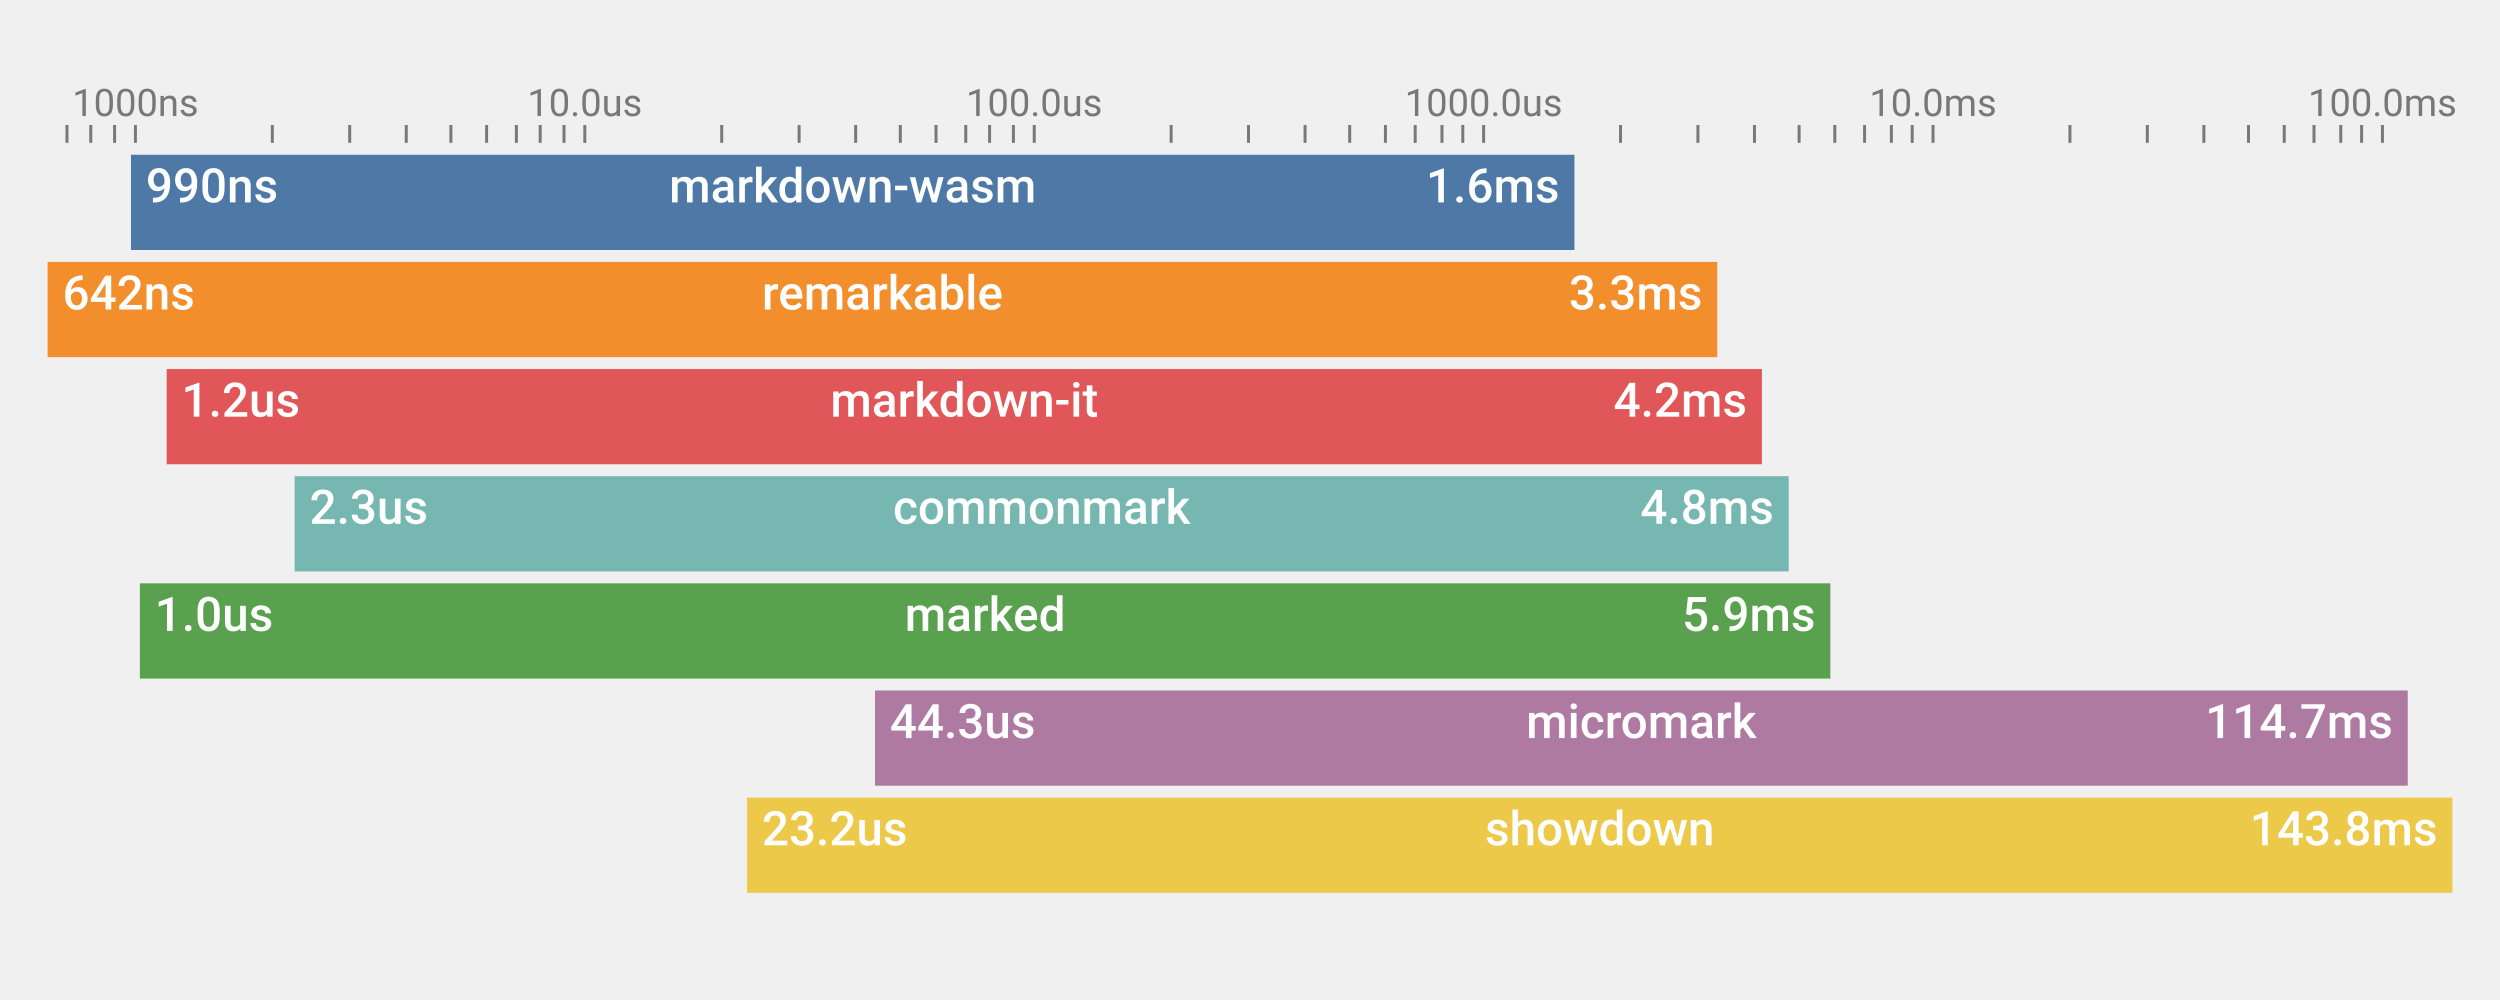
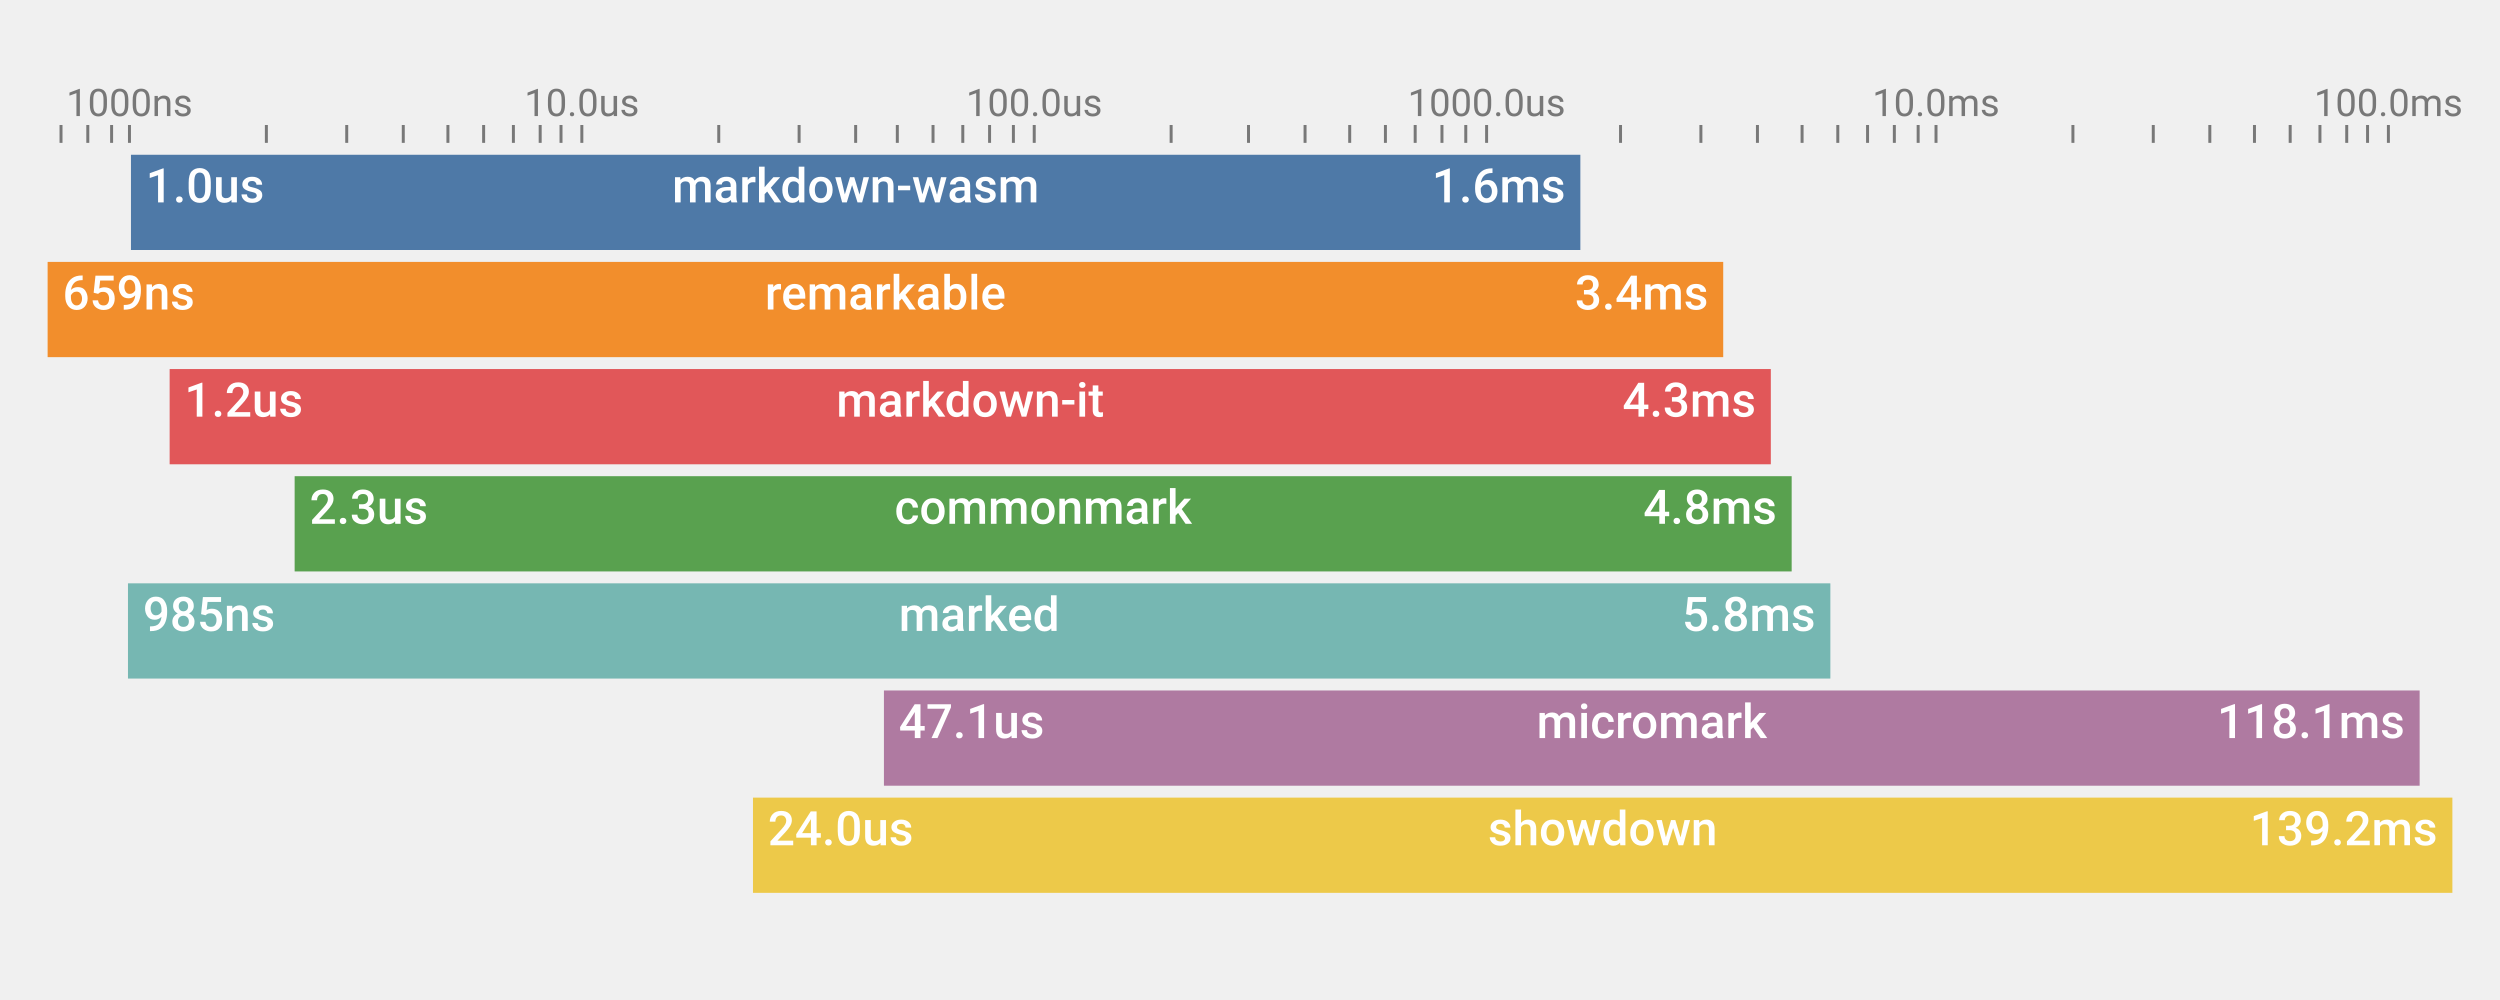
<svg xmlns="http://www.w3.org/2000/svg" width="840" height="336" font-family="system-ui,-apple-system,&quot;Segoe UI&quot;,Roboto,&quot;Helvetica Neue&quot;,&quot;Noto Sans&quot;,&quot;Liberation Sans&quot;,Arial,sans-serif" font-size="16">
-   <path fill="#4e79a7" d="M44 52h485v32H44z" />
-   <path fill="#f28e2c" d="M16 88h561v32H16z" />
-   <path fill="#e15759" d="M56 124h536v32H56z" />
-   <path fill="#76b7b2" d="M99 160h502v32H99z" />
-   <path fill="#59a14f" d="M47 196h568v32H47z" />
-   <path fill="#af7aa1" d="M294 232h515v32H294z" />
-   <path fill="#edc949" d="M251 268h573v32H251z" />
+   <path fill="#4e79a7" d="M44 52h487v32H44z" />
+   <path fill="#f28e2c" d="M16 88h563v32H16z" />
+   <path fill="#e15759" d="M57 124h538v32H57z" />
+   <path fill="#59a14f" d="M99 160h503v32H99z" />
+   <path fill="#76b7b2" d="M43 196h572v32H43z" />
+   <path fill="#af7aa1" d="M297 232h516v32H297z" />
+   <path fill="#edc949" d="M253 268h571v32H253z" />
  <g fill="#fff" font-weight="500" text-anchor="middle">
-     <text x="286.5" y="68" alignment-baseline="central">markdown-wasm</text>
-     <text x="296.5" y="104" alignment-baseline="central">remarkable</text>
-     <text x="324" y="140" alignment-baseline="central">markdown-it</text>
-     <text x="350" y="176" alignment-baseline="central">commonmark</text>
-     <text x="331" y="212" alignment-baseline="central">marked</text>
-     <text x="551.5" y="248" alignment-baseline="central">micromark</text>
-     <text x="537.5" y="284" alignment-baseline="central">showdown</text>
+     <text x="287.5" y="68" alignment-baseline="central">markdown-wasm</text>
+     <text x="297.5" y="104" alignment-baseline="central">remarkable</text>
+     <text x="326" y="140" alignment-baseline="central">markdown-it</text>
+     <text x="350.5" y="176" alignment-baseline="central">commonmark</text>
+     <text x="329" y="212" alignment-baseline="central">marked</text>
+     <text x="555" y="248" alignment-baseline="central">micromark</text>
+     <text x="538.5" y="284" alignment-baseline="central">showdown</text>
  </g>
  <g fill="#fff" font-weight="500">
-     <text x="44" y="68" alignment-baseline="central" dx="5">990ns</text>
-     <text x="16" y="104" alignment-baseline="central" dx="5">642ns</text>
-     <text x="56" y="140" alignment-baseline="central" dx="5">1.2us</text>
+     <text x="44" y="68" alignment-baseline="central" dx="5">1.0us</text>
+     <text x="16" y="104" alignment-baseline="central" dx="5">659ns</text>
+     <text x="57" y="140" alignment-baseline="central" dx="5">1.2us</text>
    <text x="99" y="176" alignment-baseline="central" dx="5">2.3us</text>
-     <text x="47" y="212" alignment-baseline="central" dx="5">1.0us</text>
-     <text x="294" y="248" alignment-baseline="central" dx="5">44.3us</text>
-     <text x="251" y="284" alignment-baseline="central" dx="5">23.2us</text>
+     <text x="43" y="212" alignment-baseline="central" dx="5">985ns</text>
+     <text x="297" y="248" alignment-baseline="central" dx="5">47.1us</text>
+     <text x="253" y="284" alignment-baseline="central" dx="5">24.0us</text>
  </g>
  <g fill="#fff" font-weight="500" text-anchor="end">
-     <text x="529" y="68" alignment-baseline="central" dx="-5">1.6ms</text>
-     <text x="577" y="104" alignment-baseline="central" dx="-5">3.3ms</text>
-     <text x="592" y="140" alignment-baseline="central" dx="-5">4.2ms</text>
-     <text x="601" y="176" alignment-baseline="central" dx="-5">4.8ms</text>
-     <text x="615" y="212" alignment-baseline="central" dx="-5">5.9ms</text>
-     <text x="809" y="248" alignment-baseline="central" dx="-5">114.7ms</text>
-     <text x="824" y="284" alignment-baseline="central" dx="-5">143.8ms</text>
+     <text x="531" y="68" alignment-baseline="central" dx="-5">1.6ms</text>
+     <text x="579" y="104" alignment-baseline="central" dx="-5">3.4ms</text>
+     <text x="595" y="140" alignment-baseline="central" dx="-5">4.3ms</text>
+     <text x="602" y="176" alignment-baseline="central" dx="-5">4.8ms</text>
+     <text x="615" y="212" alignment-baseline="central" dx="-5">5.8ms</text>
+     <text x="813" y="248" alignment-baseline="central" dx="-5">118.1ms</text>
+     <text x="824" y="284" alignment-baseline="central" dx="-5">139.2ms</text>
  </g>
  <g fill="none" font-size="12.8" opacity=".5" text-anchor="middle">
-     <path stroke="currentColor" d="M22.5 48v-6m8 6v-6m8 6v-6" class="tick" opacity="1" />
+     <path stroke="currentColor" d="M20.5 48v-6m9 6v-6m8 6v-6" class="tick" opacity="1" />
    <g class="tick" opacity="1">
-       <path stroke="currentColor" d="M45.5 48v-6" />
-       <text y="-9" fill="currentColor" dy="0em" transform="translate(45.5 48)">1000ns</text>
+       <path stroke="currentColor" d="M43.5 48v-6" />
+       <text y="-9" fill="currentColor" dy="0em" transform="translate(43.5 48)">1000ns</text>
    </g>
-     <path stroke="currentColor" d="M91.5 48v-6m26 6v-6m19 6v-6m15 6v-6m12 6v-6m10 6v-6m8 6v-6m8 6v-6" class="tick" opacity="1" />
+     <path stroke="currentColor" d="M89.5 48v-6m27 6v-6m19 6v-6m15 6v-6m12 6v-6m10 6v-6m9 6v-6m7 6v-6" class="tick" opacity="1" />
    <g class="tick" opacity="1">
-       <path stroke="currentColor" d="M196.5 48v-6" />
-       <text y="-9" fill="currentColor" dy="0em" transform="translate(196.5 48)">10.0us</text>
+       <path stroke="currentColor" d="M195.5 48v-6" />
+       <text y="-9" fill="currentColor" dy="0em" transform="translate(195.5 48)">10.0us</text>
    </g>
-     <path stroke="currentColor" d="M242.5 48v-6m26 6v-6m19 6v-6m15 6v-6m12 6v-6m10 6v-6m8 6v-6m8 6v-6" class="tick" opacity="1" />
+     <path stroke="currentColor" d="M241.5 48v-6m27 6v-6m19 6v-6m14 6v-6m12 6v-6m10 6v-6m9 6v-6m8 6v-6" class="tick" opacity="1" />
    <g class="tick" opacity="1">
      <path stroke="currentColor" d="M347.5 48v-6" />
      <text y="-9" fill="currentColor" dy="0em" transform="translate(347.5 48)">100.0us</text>
    </g>
-     <path stroke="currentColor" d="M393.5 48v-6m26 6v-6m19 6v-6m15 6v-6m12 6v-6m10 6v-6m9 6v-6m7 6v-6" class="tick" opacity="1" />
+     <path stroke="currentColor" d="M393.5 48v-6m26 6v-6m19 6v-6m15 6v-6m12 6v-6m10 6v-6m9 6v-6m8 6v-6" class="tick" opacity="1" />
    <g class="tick" opacity="1">
-       <path stroke="currentColor" d="M498.5 48v-6" />
-       <text y="-9" fill="currentColor" dy="0em" transform="translate(498.5 48)">1000.0us</text>
+       <path stroke="currentColor" d="M499.5 48v-6" />
+       <text y="-9" fill="currentColor" dy="0em" transform="translate(499.5 48)">1000.0us</text>
    </g>
-     <path stroke="currentColor" d="M544.5 48v-6m26 6v-6m19 6v-6m15 6v-6m12 6v-6m10 6v-6m9 6v-6m7 6v-6" class="tick" opacity="1" />
+     <path stroke="currentColor" d="M544.5 48v-6m27 6v-6m19 6v-6m15 6v-6m12 6v-6m10 6v-6m9 6v-6m8 6v-6" class="tick" opacity="1" />
    <g class="tick" opacity="1">
-       <path stroke="currentColor" d="M649.5 48v-6" />
-       <text y="-9" fill="currentColor" dy="0em" transform="translate(649.5 48)">10.0ms</text>
+       <path stroke="currentColor" d="M650.5 48v-6" />
+       <text y="-9" fill="currentColor" dy="0em" transform="translate(650.5 48)">10.0ms</text>
    </g>
-     <path stroke="currentColor" d="M695.5 48v-6m26 6v-6m19 6v-6m15 6v-6m12 6v-6m10 6v-6m9 6v-6m7 6v-6" class="tick" opacity="1" />
+     <path stroke="currentColor" d="M696.5 48v-6m27 6v-6m19 6v-6m15 6v-6m12 6v-6m10 6v-6m9 6v-6m7 6v-6" class="tick" opacity="1" />
    <g class="tick" opacity="1">
-       <path stroke="currentColor" d="M800.5 48v-6" />
-       <text y="-9" fill="currentColor" dy="0em" transform="translate(800.5 48)">100.0ms</text>
+       <path stroke="currentColor" d="M802.5 48v-6" />
+       <text y="-9" fill="currentColor" dy="0em" transform="translate(802.5 48)">100.0ms</text>
    </g>
  </g>
</svg>
